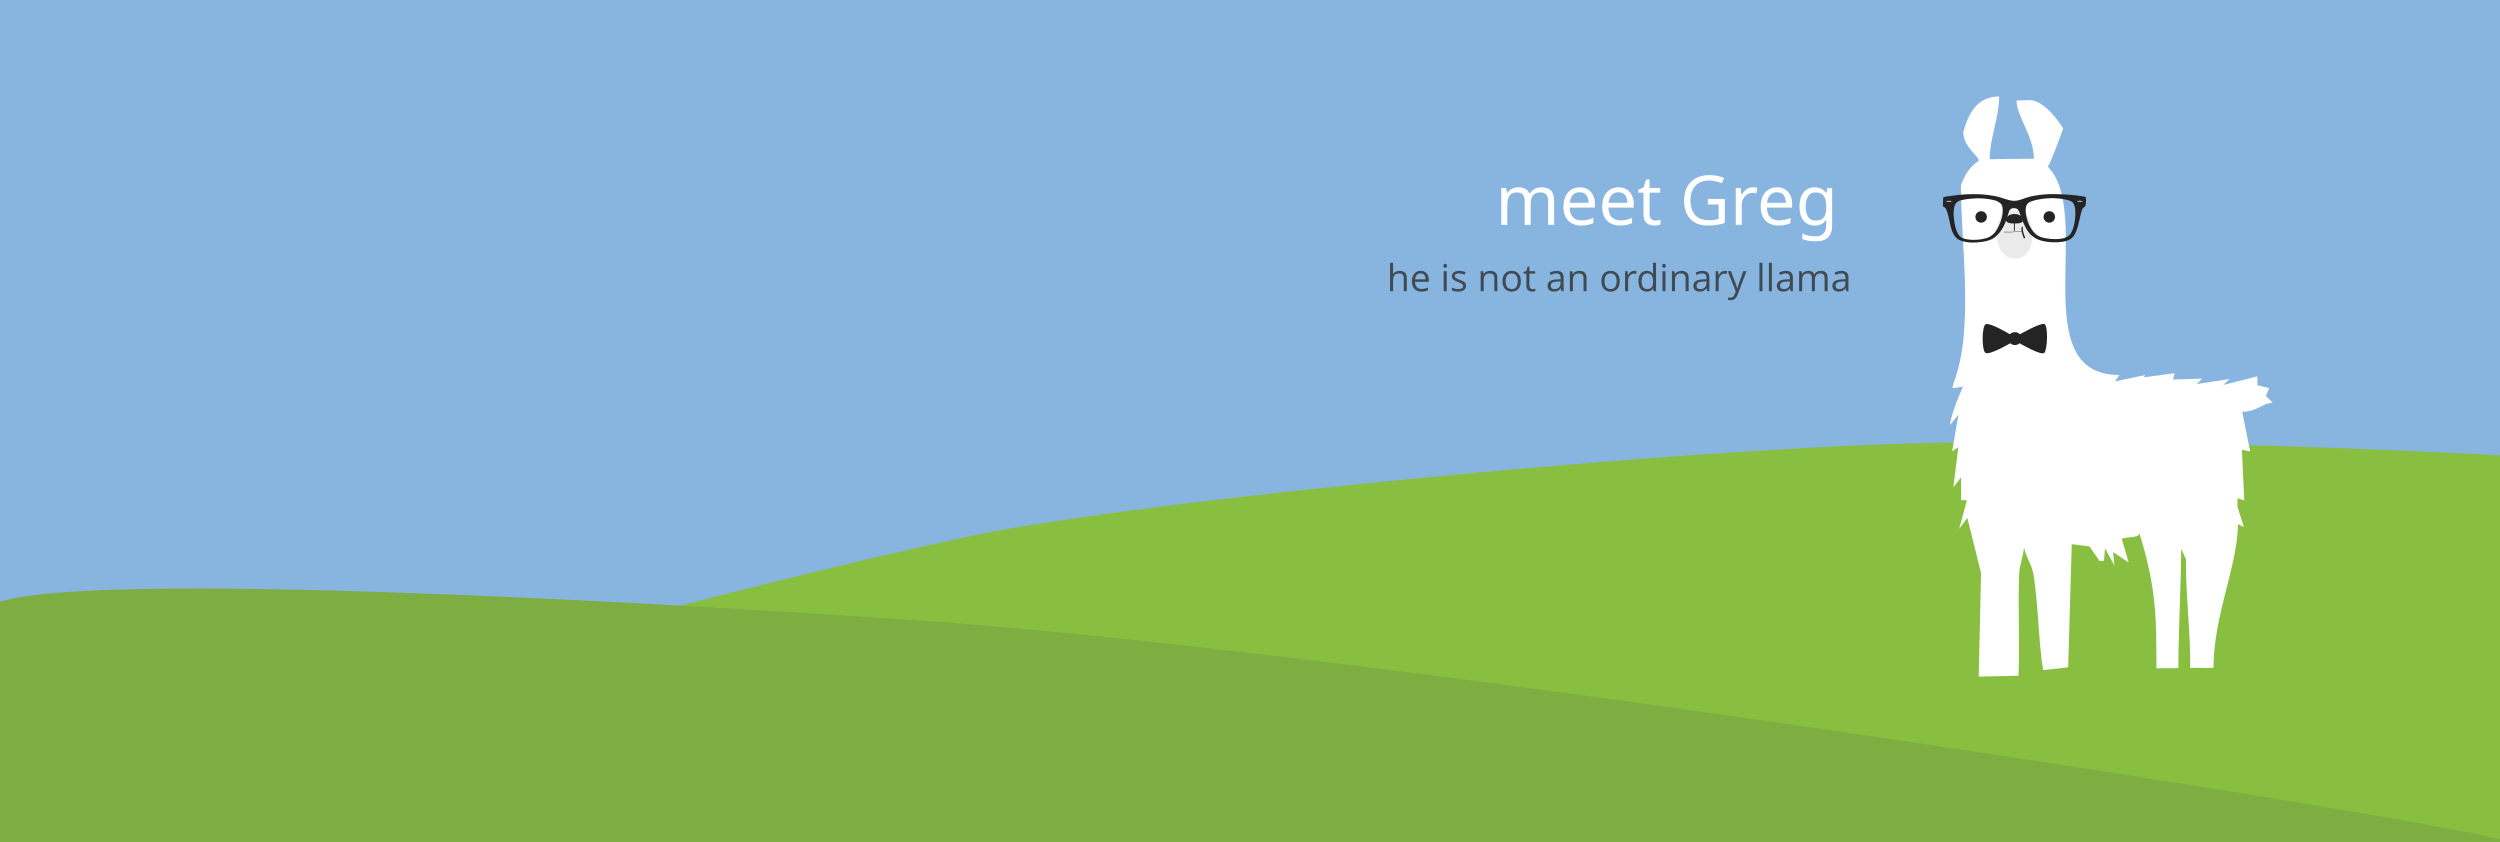
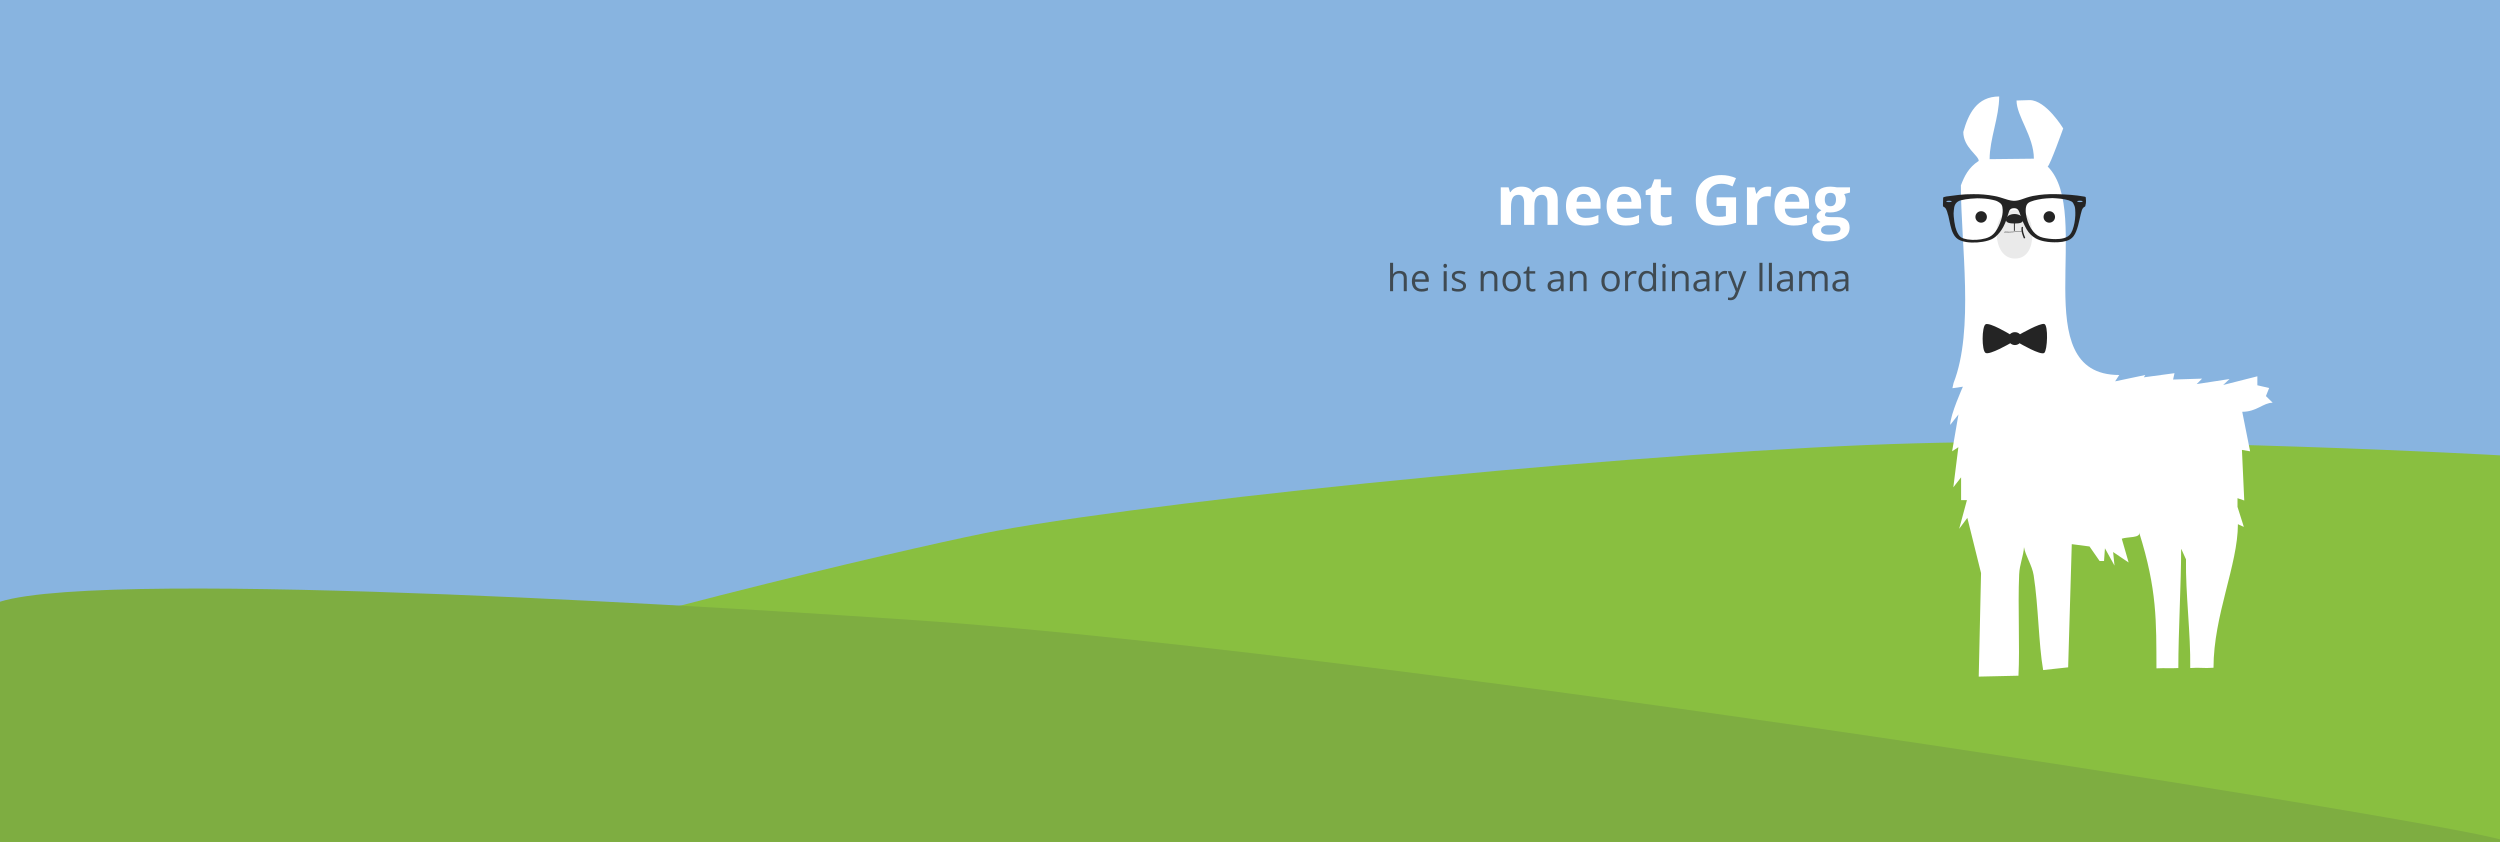
<svg xmlns="http://www.w3.org/2000/svg" version="1.1" id="Warstwa_1" x="0px" y="0px" viewBox="0 0 2480 835.2" style="enable-background:new 0 0 2480 835.2;" xml:space="preserve">
  <style type="text/css">
	.st0{fill:#88B4E0;}
	.st1{fill:#89BF40;}
	.st2{fill:#7EAD41;}
	.st3{display:none;}
	.st4{display:inline;fill:#FFFFFF;}
	.st5{fill:#FFFFFF;}
	.st6{fill:#242424;}
	.st7{fill:#EAEAEA;}
	.st8{display:inline;}
	.st9{display:none;fill:#FFFFFF;enable-background:new    ;}
- 	.st10{font-family:'Roboto-Medium';}
+ 	.st10{font-family:'Open Sans';}
	.st11{font-size:140px;}
- 	.st12{font-family:'OpenSans-Bold';}
+ 	.st12{font-family:'Open Sans'; font-weight: 700}
	.st13{font-size:68.18px;}
	.st14{fill:#3F4A52;}
- 	.st15{font-family:'OpenSans';}
+ 	.st15{font-family:'Open Sans';}
	.st16{font-size:37.071px;}

- 
-     #eye1, #eye2 {
-         animation: eyes 3s infinite step-start 0s;
-     }
- 
-     #cheek {
-         animation-name: chew;
-         animation-duration: 3s;
-         animation-iteration-count: infinite;
-         animation-timing-function: ease-out;
-         transform-origin: right bottom;
-         animation-fill-mode: backwards;
-     }
-     @keyframes eyes {
-         0%, 100% {
-             opacity: 0;
-         }
- 
-         5%, 98% {
-             opacity: 1;
-         }
-     }
- 
-     @keyframes chew {
-         0%, 100% { transform: rotate(0deg) scaleX(1) }
-         5%, 60% { transform: rotate(-5deg) scaleX(0.8) }
- 
-     }
</style>
-   <polygon class="st0" points="-1.7,0 2480,0 2480,835.2 0,835.2 " />
-   <path class="st1" d="M2480,835.2V451.7c0,0-331.7-18.7-580.4-11.9c-248.8,6.8-725.6,52.9-911.5,86.9c-49.4,9-357,78.2-608.2,158.5  c-213.5,68.1-380,150-379.9,150H2480z" />
-   <path class="st2" d="M0,835.2h2480c93,2.9-1079.7-186.7-1573.6-220.1c-137.6-9.3-797-52.6-906.4-18.2C0,597-3.7,828.5,0,835.2z" />
-   <g id="clouds" class="st3">
-     <path id="cloud1" class="st4" d="M206.3,75.5H760c0,0,75-71.6,0-63S635.6,43.7,635.6,43.7s88.5-76.2,17-80.6   c-57.9-3.6-49.4,22.1-49.4,22.1s6.8-80.1-27.3-64.7C541.8-64.2,506-16.3,506-16.3c18.7,10.2,0,0,0,0c8.6-24.2-25.1-6.8-25.1-6.8   c14.7-13.8,42.1-78.6-12.4-73.4C414-91.4,361.2-62.4,366.3-43.7c5.1,18.7,80.1-156.7-22.1-102.2s-52.8,93.4-44.3,105.5   s-71.6-50.9-71.6-13.5s56.2,90.3,56.2,90.3s-42.6-69.9-71.6-42.6C184.2,20.9,206.3,75.5,206.3,75.5z" />
-     <path id="cloud2" class="st4" d="M798.2-156.6h329.2c0,0,44.6-42.5,0-37.5c-44.6,5.1-74,18.5-74,18.5s52.6-45.3,10.1-47.9   c-34.4-2.1-29.4,13.2-29.4,13.2s4.1-47.6-16.2-38.5s-41.6,37.6-41.6,37.6c11.1,6.1,0,0,0,0c5.1-14.4-14.9-4-14.9-4   c8.7-8.2,25.1-46.7-7.4-43.7c-32.4,3-63.8,20.3-60.8,31.4c3,11.1,47.6-93.2-13.2-60.8s-31.4,55.5-26.3,62.7   c5.1,7.2-42.5-30.3-42.5-8s33.4,53.7,33.4,53.7s-25.3-41.5-42.5-25.3S798.2-156.6,798.2-156.6z" />
-     <path id="cloud3" class="st4" d="M1303.3-26.2H1746c0,0,59.9-57.2,0-50.4s-99.4,24.9-99.4,24.9s70.7-60.9,13.6-64.4   c-46.3-2.9-39.5,17.7-39.5,17.7s5.4-64-21.8-51.8c-27.2,12.3-55.9,50.5-55.9,50.5c15,8.2,0,0,0,0c6.8-19.3-20-5.4-20-5.4   c11.8-11,33.7-62.8-9.9-58.7c-43.6,4.1-85.8,27.2-81.7,42.2s64-125.3-17.7-81.7s-42.2,74.7-35.4,84.3c6.8,9.7-57.2-40.7-57.2-10.8   s45,72.2,45,72.2s-34.1-55.8-57.2-34.1C1285.6-69.8,1303.3-26.2,1303.3-26.2z" />
-   </g>
-   <g id="lama">
-     <g id="body">
-       <g>
-         <path class="st5" d="M2224.3,408.5c14.5,0,20.7-9,30.2-9c-2.2-2.2-4.5-4.4-6.7-6.6c1.1-2.7,2.1-5.4,3.2-8     c-3.9-0.9-7.8-1.8-11.7-2.7c0-3,0-5.9,0-8.9c-11.3,2.9-22.6,5.7-33.9,8.6c2.1-2,4.2-3.9,6.3-5.9c-10.9,1.7-21.7,3.4-32.6,5     c1.8-1.8,3.6-3.6,5.4-5.4c-9.6,0.3-19.2,0.6-28.8,0.9c0.5-2.1,0.9-4.2,1.4-6.3c-10.1,1.4-20.2,2.7-30.4,4.1     c0.5-0.8,0.9-1.5,1.4-2.3c-10,2.1-19.9,4.2-29.9,6.3c1.4-2.1,2.7-4.2,4.1-6.3c-94.4,0-24.7-160.6-71-206.8     c2.4-1.3,15.4-37.8,15.4-37.8s-16.9-28.1-33.3-28.1c-2.2,0-10.8,0.4-13,0.4c0,15.6,17.2,35.5,17.2,57.7     c-14.6,0.2-29.3,0.3-43.9,0.5c0-19.9,9.5-41.8,9.5-62.2c-22.2,0-30.6,17.3-35.6,35.2c0,15.3,15.3,23.3,15.3,28.7     c-10.3,6.7-14.3,15.4-17.7,24.3c0,58.5,13.4,143.3-7.3,196.1c-0.4,1.7-0.8,3.4-1.1,5.1c3.5-0.5,7-1,10.4-1.5     c0,0-12.6,27.9-12.6,37.9c2.7-3.5,5.4-6.9,8.2-10.4c-2.1,12.2-4.2,24.4-6.3,36.6c2.1-1.4,4.1-2.8,6.2-4.1     c-1.7,13.3-3.3,26.5-5,39.8c2.6-3.3,5.1-6.6,7.7-9.9c0,7.5,0,15.1,0,22.6c1.9,0,3.9,0,5.8,0c-2.6,9.5-5.1,19-7.7,28.5     c2.7-3.6,5.4-7.2,8.1-10.9c4.5,18.3,9.1,36.5,13.6,54.8c-0.8,34.2-1.5,68.5-2.3,102.7c13.1-0.3,26.3-0.6,39.4-0.9     c1.5-28.5-0.7-67.6,0.7-100.4c0.4-10.1,4.3-18.3,4.8-27.1c1.5,8.7,8,17.8,9.6,27.9c4.8,31.1,4.8,67.3,9.4,94     c8.3-0.9,16.6-1.8,24.8-2.7c1.2-40.7,2.4-81.5,3.6-122.2c5.9,0.8,11.7,1.5,17.6,2.3c3.3,4.8,6.6,9.6,10,14.4c1.5,0,3,0,4.4,0     c0.3-4.2,0.6-8.4,0.9-12.6c3.2,5.7,6.3,11.4,9.5,17.2c-0.5-4.5-0.9-9-1.4-13.5c5.1,3.5,10.2,6.9,15.4,10.4     c-2.3-7.8-4.5-15.7-6.8-23.6c5.7-2.1,19-0.5,17.2-6.3c18,57.1,17,88.4,17.2,134.9c10.3-0.5,11.5,0.2,21.7-0.3     c0-34.9,2.8-84.6,2.8-118.2c0-0.6,4.8,10.7,4.8,10.2c-0.5,34.8,4.7,73.2,4.2,108c10.4-0.8,12.7,0.5,23.1-0.3     c0-51.9,24.2-102,24.2-142.4c2,0.9,3.9,1.8,5.9,2.7c-2.1-6.6-4.2-13.3-6.3-19.9c0-2.9,0-5.7,0-8.6c2.2,0.8,4.5,1.5,6.7,2.3     c-0.8-16.7-1.5-33.5-2.3-50.2c2.7,0.5,5.4,0.9,8.1,1.4C2229.4,434.6,2226.9,421.6,2224.3,408.5z" />
-       </g>
+   <g id="foreground">
+     <polygon class="st0" points="-1.7,0 2480,0 2480,835.2 0,835.2 " />
+     <path class="st1" d="M2480,835.2V451.7c0,0-331.7-18.7-580.4-11.9c-248.8,6.8-725.6,52.9-911.5,86.9c-49.4,9-357,78.2-608.2,158.5   c-213.5,68.1-380,150-379.9,150H2480z" />
+     <path class="st2" d="M0,835.2h2480c93,2.9-1079.7-186.7-1573.6-220.1c-137.6-9.3-797-52.6-906.4-18.2C0,597-3.7,828.5,0,835.2z" />
+     <g id="clouds" class="st3">
+       <path id="cloud1" class="st4" d="M206.3,75.5H760c0,0,75-71.6,0-63S635.6,43.7,635.6,43.7s88.5-76.2,17-80.6    c-57.9-3.6-49.4,22.1-49.4,22.1s6.8-80.1-27.3-64.7C541.8-64.2,506-16.3,506-16.3c18.7,10.2,0,0,0,0c8.6-24.2-25.1-6.8-25.1-6.8    c14.7-13.8,42.1-78.6-12.4-73.4C414-91.4,361.2-62.4,366.3-43.7c5.1,18.7,80.1-156.7-22.1-102.2s-52.8,93.4-44.3,105.5    s-71.6-50.9-71.6-13.5s56.2,90.3,56.2,90.3s-42.6-69.9-71.6-42.6C184.2,20.9,206.3,75.5,206.3,75.5z" />
+       <path id="cloud2" class="st4" d="M798.2-156.6h329.2c0,0,44.6-42.5,0-37.5c-44.6,5.1-74,18.5-74,18.5s52.6-45.3,10.1-47.9    c-34.4-2.1-29.4,13.2-29.4,13.2s4.1-47.6-16.2-38.5s-41.6,37.6-41.6,37.6c11.1,6.1,0,0,0,0c5.1-14.4-14.9-4-14.9-4    c8.7-8.2,25.1-46.7-7.4-43.7c-32.4,3-63.8,20.3-60.8,31.4c3,11.1,47.6-93.2-13.2-60.8s-31.4,55.5-26.3,62.7    c5.1,7.2-42.5-30.3-42.5-8s33.4,53.7,33.4,53.7s-25.3-41.5-42.5-25.3S798.2-156.6,798.2-156.6z" />
+       <path id="cloud3" class="st4" d="M1303.3-26.2H1746c0,0,59.9-57.2,0-50.4s-99.4,24.9-99.4,24.9s70.7-60.9,13.6-64.4    c-46.3-2.9-39.5,17.7-39.5,17.7s5.4-64-21.8-51.8c-27.2,12.3-55.9,50.5-55.9,50.5c15,8.2,0,0,0,0c6.8-19.3-20-5.4-20-5.4    c11.8-11,33.7-62.8-9.9-58.7c-43.6,4.1-85.8,27.2-81.7,42.2s64-125.3-17.7-81.7s-42.2,74.7-35.4,84.3c6.8,9.7-57.2-40.7-57.2-10.8    s45,72.2,45,72.2s-34.1-55.8-57.2-34.1C1285.6-69.8,1303.3-26.2,1303.3-26.2z" />
    </g>
-     <g id="head">
-       <g id="eye1">
+     <g id="lama">
+       <g id="body">
        <g>
-           <ellipse class="st6" cx="1965.3" cy="215.2" rx="5.7" ry="5.7" />
+           <path class="st5" d="M2224.3,408.5c14.5,0,20.7-9,30.2-9c-2.2-2.2-4.5-4.4-6.7-6.6c1.1-2.7,2.1-5.4,3.2-8      c-3.9-0.9-7.8-1.8-11.7-2.7c0-3,0-5.9,0-8.9c-11.3,2.9-22.6,5.7-33.9,8.6c2.1-2,4.2-3.9,6.3-5.9c-10.9,1.7-21.7,3.4-32.6,5      c1.8-1.8,3.6-3.6,5.4-5.4c-9.6,0.3-19.2,0.6-28.8,0.9c0.5-2.1,0.9-4.2,1.4-6.3c-10.1,1.4-20.2,2.7-30.4,4.1      c0.5-0.8,0.9-1.5,1.4-2.3c-10,2.1-19.9,4.2-29.9,6.3c1.4-2.1,2.7-4.2,4.1-6.3c-94.4,0-24.7-160.6-71-206.8      c2.4-1.3,15.4-37.8,15.4-37.8s-16.9-28.1-33.3-28.1c-2.2,0-10.8,0.4-13,0.4c0,15.6,17.2,35.5,17.2,57.7      c-14.6,0.2-29.3,0.3-43.9,0.5c0-19.9,9.5-41.8,9.5-62.2c-22.2,0-30.6,17.3-35.6,35.2c0,15.3,15.3,23.3,15.3,28.7      c-10.3,6.7-14.3,15.4-17.7,24.3c0,58.5,13.4,143.3-7.3,196.1c-0.4,1.7-0.8,3.4-1.1,5.1c3.5-0.5,7-1,10.4-1.5      c0,0-12.6,27.9-12.6,37.9c2.7-3.5,5.4-6.9,8.2-10.4c-2.1,12.2-4.2,24.4-6.3,36.6c2.1-1.4,4.1-2.8,6.2-4.1      c-1.7,13.3-3.3,26.5-5,39.8c2.6-3.3,5.1-6.6,7.7-9.9c0,7.5,0,15.1,0,22.6c1.9,0,3.9,0,5.8,0c-2.6,9.5-5.1,19-7.7,28.5      c2.7-3.6,5.4-7.2,8.1-10.9c4.5,18.3,9.1,36.5,13.6,54.8c-0.8,34.2-1.5,68.5-2.3,102.7c13.1-0.3,26.3-0.6,39.4-0.9      c1.5-28.5-0.7-67.6,0.7-100.4c0.4-10.1,4.3-18.3,4.8-27.1c1.5,8.7,8,17.8,9.6,27.9c4.8,31.1,4.8,67.3,9.4,94      c8.3-0.9,16.6-1.8,24.8-2.7c1.2-40.7,2.4-81.5,3.6-122.2c5.9,0.8,11.7,1.5,17.6,2.3c3.3,4.8,6.6,9.6,10,14.4c1.5,0,3,0,4.4,0      c0.3-4.2,0.6-8.4,0.9-12.6c3.2,5.7,6.3,11.4,9.5,17.2c-0.5-4.5-0.9-9-1.4-13.5c5.1,3.5,10.2,6.9,15.4,10.4      c-2.3-7.8-4.5-15.7-6.8-23.6c5.7-2.1,19-0.5,17.2-6.3c18,57.1,17,88.4,17.2,134.9c10.3-0.5,11.5,0.2,21.7-0.3      c0-34.9,2.8-84.6,2.8-118.2c0-0.6,4.8,10.7,4.8,10.2c-0.5,34.8,4.7,73.2,4.2,108c10.4-0.8,12.7,0.5,23.1-0.3      c0-51.9,24.2-102,24.2-142.4c2,0.9,3.9,1.8,5.9,2.7c-2.1-6.6-4.2-13.3-6.3-19.9c0-2.9,0-5.7,0-8.6c2.2,0.8,4.5,1.5,6.7,2.3      c-0.8-16.7-1.5-33.5-2.3-50.2c2.7,0.5,5.4,0.9,8.1,1.4C2229.4,434.6,2226.9,421.6,2224.3,408.5z" />
        </g>
      </g>
-       <g id="eye2">
-         <g>
-           <ellipse class="st6" cx="2032.9" cy="215.2" rx="5.7" ry="5.7" />
-         </g>
-       </g>
-       <g id="mouth_1_">
-         <g id="Elipsa_3">
+       <g id="head">
+         <g id="eye1">
          <g>
-             <path class="st7" d="M1998.9,208.3c-11.8,0-18.9,10.8-18.3,24.1s6.7,24.1,18.3,24.1c11.8,0,17.2-10.5,17.2-23.8       C2016.1,219.4,2010.6,208.3,1998.9,208.3z" />
+             <ellipse class="st6" cx="1965.3" cy="215.2" rx="5.7" ry="5.7" />
          </g>
        </g>
-         <g id="smile" class="st3">
-           <g class="st8">
-             <path class="st6" d="M2004.7,228.8c-3.6,1.6-10.3,0-11.7,0c-2.5,0.1-5.3-3.4-5.3-3.4v0.9c0,0,2.4,4.3,5.3,4.3       c3.2,0,8.7,1,11.7-0.9c2.7-1.6,4-3.3,4-3.3v-0.9C2008.7,225.5,2007.7,227.5,2004.7,228.8z" />
+         <g id="eye2">
+           <g>
+             <ellipse class="st6" cx="2032.9" cy="215.2" rx="5.7" ry="5.7" />
          </g>
        </g>
-         <g id="face">
-           <g>
-             <path class="st6" d="M2005.9,229c-5.6,0.9-11.2,1.2-16.9,0.9c-0.3,0-1.6,0.5-1,0.5c5.9,0.2,11.7-0.1,17.6-1       C2006.1,229.3,2006.9,228.8,2005.9,229L2005.9,229z" />
+         <g id="mouth_1_">
+           <g id="Elipsa_3">
+             <g>
+               <path class="st7" d="M1998.9,208.3c-11.8,0-18.9,10.8-18.3,24.1s6.7,24.1,18.3,24.1c11.8,0,17.2-10.5,17.2-23.8        C2016.1,219.4,2010.6,208.3,1998.9,208.3z" />
+             </g>
          </g>
-         </g>
-         <g id="cheek">
-           <g>
-             <path class="st6" d="M2005.4,225.5c-0.6,4,0.8,7.1,2.2,10.8c0.2,0.4,1.6,0,1.4-0.4c-1.4-3.7-2.8-6.7-2.2-10.7       C2006.9,224.9,2005.5,225.1,2005.4,225.5L2005.4,225.5z" />
+           <g id="smile" class="st3">
+             <g class="st8">
+               <path class="st6" d="M2004.7,228.8c-3.6,1.6-10.3,0-11.7,0c-2.5,0.1-5.3-3.4-5.3-3.4v0.9c0,0,2.4,4.3,5.3,4.3        c3.2,0,8.7,1,11.7-0.9c2.7-1.6,4-3.3,4-3.3v-0.9C2008.7,225.5,2007.7,227.5,2004.7,228.8z" />
+             </g>
          </g>
-         </g>
-         <g id="noseline">
-           <g>
-             <polygon class="st6" points="1997.8,217.2 1997.8,229 1998.7,229 1998.7,217.2      " />
+           <g id="face">
+             <g>
+               <path class="st6" d="M2005.9,229c-5.6,0.9-11.2,1.2-16.9,0.9c-0.3,0-1.6,0.5-1,0.5c5.9,0.2,11.7-0.1,17.6-1        C2006.1,229.3,2006.9,228.8,2005.9,229L2005.9,229z" />
+             </g>
          </g>
-         </g>
-         <g id="nose">
-           <g>
-             <path class="st6" d="M1998.4,212.3c-4.7,0-8.5,2.5-8.5,5.7s4.1,3.7,8.8,3.7c4.7,0,8.2-0.6,8.2-3.7S2003.1,212.3,1998.4,212.3z" />
+           <g id="cheek">
+             <g>
+               <path class="st6" d="M2005.4,225.5c-0.6,4,0.8,7.1,2.2,10.8c0.2,0.4,1.6,0,1.4-0.4c-1.4-3.7-2.8-6.7-2.2-10.7        C2006.9,224.9,2005.5,225.1,2005.4,225.5L2005.4,225.5z" />
+             </g>
+           </g>
+           <g id="noseline">
+             <g>
+               <polygon class="st6" points="1997.8,217.2 1997.8,229 1998.7,229 1998.7,217.2      " />
+             </g>
+           </g>
+           <g id="nose">
+             <g>
+               <path class="st6" d="M1998.4,212.3c-4.7,0-8.5,2.5-8.5,5.7s4.1,3.7,8.8,3.7c4.7,0,8.2-0.6,8.2-3.7S2003.1,212.3,1998.4,212.3z" />
+             </g>
          </g>
        </g>
      </g>
-     </g>
-     <g id="tie">
-       <g>
-         <path class="st6" d="M2028,321.4c-4.1-1.3-24.2,10.2-24.2,10.2c-1.2-1.3-3-2.1-5-2.1s-3.8,0.8-5,2.1c0,0-20.2-12.2-24.1-9.9     c-3.8,2.2-4,26.1,0,28.4c4,2.4,24.5-9.6,24.5-9.6c1.2,1.1,2.8,1.8,4.6,1.8s3.4-0.7,4.6-1.8c0,0,21.1,12.4,24.5,9.6     C2031.1,347.3,2032,322.7,2028,321.4z" />
+       <g id="tie">
+         <g>
+           <path class="st6" d="M2028,321.4c-4.1-1.3-24.2,10.2-24.2,10.2c-1.2-1.3-3-2.1-5-2.1s-3.8,0.8-5,2.1c0,0-20.2-12.2-24.1-9.9      c-3.8,2.2-4,26.1,0,28.4c4,2.4,24.5-9.6,24.5-9.6c1.2,1.1,2.8,1.8,4.6,1.8s3.4-0.7,4.6-1.8c0,0,21.1,12.4,24.5,9.6      C2031.1,347.3,2032,322.7,2028,321.4z" />
+         </g>
+       </g>
+       <g id="glasses">
+         <g>
+           <path class="st6" d="M2069.3,199.1c0-1-0.1-2-0.2-3c0-0.5-0.2-0.7-0.7-0.9c-0.3-0.1-0.6-0.2-0.9-0.2c-4.4-0.7-8.8-1.4-13.3-1.7      c-3.6-0.3-7.1-0.4-10.7-0.6c-6.9-0.3-13.7-0.2-20.6,0.7c-4.2,0.5-8.3,1.3-12.3,2.6c-2,0.7-4,1.4-6.1,2.1c-3.2,1-6.4,1.5-9.7,0.8      c-2-0.4-3.9-0.9-5.9-1.6c-3.5-1.1-6.9-2.3-10.6-2.9c-7-1.3-14.1-1.9-20.7-1.8c-5.4,0-10.2,0.2-15,0.8c-3.9,0.5-7.9,1-11.8,1.5      c-0.8,0.1-1.7,0.4-2.5,0.6c-0.4,0.1-0.7,0.4-0.7,0.9c-0.1,2.3-0.2,4.7-0.2,7c0,0.4,0.1,0.7,0.1,1.1c0,0.3,0.2,0.5,0.5,0.6      s0.6,0.3,0.9,0.5c1.3,0.9,1.9,2.3,2.4,3.7c0.4,1,0.6,2.1,0.9,3.1c0.2,0.6,0.4,1.3,0.6,1.9c0.7,3.1,1.3,6.1,2,9.2      c0.7,2.9,1.5,5.8,2.9,8.4c1.5,3,3.7,5.3,6.9,6.6c1.9,0.8,3.9,1.3,5.9,1.6c3.6,0.6,7.2,0.6,10.9,0.4c3.7-0.3,7.3-0.8,10.9-1.9      c2.6-0.8,5.1-1.9,7.2-3.7c3.2-2.8,5.8-6.1,7.8-9.9s3.4-7.8,4.6-11.9c0.4-1.2,0.7-2.3,1.1-3.5c0.6-1.7,1.8-2.7,3.6-3      c0.6-0.1,1.2-0.1,1.7-0.1c1.3,0.1,2.6,0.4,3.5,1.5c0.4,0.5,0.8,1,1,1.6c0.5,1.1,1,2.3,1.3,3.4c1.6,5,3.7,9.8,6.3,14.4      c2.2,3.8,5.1,6.8,8.9,9c2.7,1.5,5.6,2.4,8.6,3c4.5,0.9,9.1,1.1,13.7,0.9c2.8-0.1,5.5-0.5,8.2-1.3c2.7-0.8,5.2-2.2,7-4.5      c1.2-1.5,2-3.2,2.7-4.9c1.5-3.7,2.5-7.6,3.3-11.4c0.4-1.9,0.9-3.8,1.3-5.7c0.2-1,0.5-2,0.8-2.9s0.5-1.9,1-2.6      c0.6-0.8,1.2-1.6,2.1-1.9c0.4-0.2,0.6-0.4,0.7-0.9c0.1-0.3,0.1-0.6,0.1-0.9C2069.3,201.9,2069.3,200.5,2069.3,199.1z       M1933.4,200.5c-1.5,0-2.7-0.3-2.7-0.7s1.2-0.7,2.7-0.7s2.7,0.3,2.7,0.7S1934.9,200.5,1933.4,200.5z M1985.9,215.4      c-1,4.1-2.5,7.9-4.6,11.6c-1.1,2-2.4,3.8-4.1,5.4c-2.2,2.1-4.8,3.3-7.7,4.1c-5.8,1.5-11.7,1.9-17.7,1c-1.2-0.2-2.3-0.5-3.5-0.8      c-2.4-0.6-4.2-2-5.5-4.1c-1.5-2.3-2.4-4.8-3.1-7.4c-0.8-3.4-1.3-6.9-1.6-10.5c-0.2-2-0.2-4.1,0.1-6.1c0.1-1,0.2-2.1,0.4-3.1      c0.8-3.6,3-5.8,6.5-6.8c3.2-0.8,6.5-1.3,9.8-1.6c2.4-0.2,4.9-0.3,6.5-0.4c5.6,0.1,10.3,0.4,15,1.5c1.9,0.4,3.8,0.8,5.5,1.8      c0.9,0.5,1.7,1,2.4,1.6c1.2,1,1.9,2.4,2.1,4C1987,209,1986.6,212.2,1985.9,215.4z M2055.9,228.3c-0.7,1.9-1.7,3.6-3.1,5      c-1.6,1.6-3.6,2.4-5.7,3c-2.7,0.7-5.4,0.9-8.1,0.9c-4.2,0-8.2-0.5-12.3-1.4c-4-0.9-7.2-3-9.8-6.2c-3.3-4.1-5.4-8.8-6.5-13.9      c-0.5-2.4-1-4.8-0.9-7.2c0-1.1,0.1-2.1,0.3-3.2c0.5-2.6,2-4.3,4.4-5.2c2.4-1,4.9-1.6,7.4-2.1c2.8-0.6,5.6-1,8.4-1.2      c2.2-0.1,4.4-0.2,5.9-0.3c5.9,0.3,11.1,0.7,16.2,2.2c0.9,0.3,1.8,0.7,2.7,1.1c0.8,0.4,1.5,1,1.9,1.9c0.5,0.9,0.9,1.8,1.3,2.8      c0.4,1.1,0.5,2.3,0.6,3.5c0.1,1.9,0.2,3.8,0.1,5.7C2058.5,218.8,2057.6,223.6,2055.9,228.3z M2063.3,200.5      c-1.5,0-2.7-0.3-2.7-0.7s1.2-0.7,2.7-0.7s2.7,0.3,2.7,0.7S2064.8,200.5,2063.3,200.5z" />
+         </g>
      </g>
    </g>
-     <g id="glasses">
-       <g>
-         <path class="st6" d="M2069.3,199.1c0-1-0.1-2-0.2-3c0-0.5-0.2-0.7-0.7-0.9c-0.3-0.1-0.6-0.2-0.9-0.2c-4.4-0.7-8.8-1.4-13.3-1.7     c-3.6-0.3-7.1-0.4-10.7-0.6c-6.9-0.3-13.7-0.2-20.6,0.7c-4.2,0.5-8.3,1.3-12.3,2.6c-2,0.7-4,1.4-6.1,2.1c-3.2,1-6.4,1.5-9.7,0.8     c-2-0.4-3.9-0.9-5.9-1.6c-3.5-1.1-6.9-2.3-10.6-2.9c-7-1.3-14.1-1.9-20.7-1.8c-5.4,0-10.2,0.2-15,0.8c-3.9,0.5-7.9,1-11.8,1.5     c-0.8,0.1-1.7,0.4-2.5,0.6c-0.4,0.1-0.7,0.4-0.7,0.9c-0.1,2.3-0.2,4.7-0.2,7c0,0.4,0.1,0.7,0.1,1.1c0,0.3,0.2,0.5,0.5,0.6     s0.6,0.3,0.9,0.5c1.3,0.9,1.9,2.3,2.4,3.7c0.4,1,0.6,2.1,0.9,3.1c0.2,0.6,0.4,1.3,0.6,1.9c0.7,3.1,1.3,6.1,2,9.2     c0.7,2.9,1.5,5.8,2.9,8.4c1.5,3,3.7,5.3,6.9,6.6c1.9,0.8,3.9,1.3,5.9,1.6c3.6,0.6,7.2,0.6,10.9,0.4c3.7-0.3,7.3-0.8,10.9-1.9     c2.6-0.8,5.1-1.9,7.2-3.7c3.2-2.8,5.8-6.1,7.8-9.9s3.4-7.8,4.6-11.9c0.4-1.2,0.7-2.3,1.1-3.5c0.6-1.7,1.8-2.7,3.6-3     c0.6-0.1,1.2-0.1,1.7-0.1c1.3,0.1,2.6,0.4,3.5,1.5c0.4,0.5,0.8,1,1,1.6c0.5,1.1,1,2.3,1.3,3.4c1.6,5,3.7,9.8,6.3,14.4     c2.2,3.8,5.1,6.8,8.9,9c2.7,1.5,5.6,2.4,8.6,3c4.5,0.9,9.1,1.1,13.7,0.9c2.8-0.1,5.5-0.5,8.2-1.3c2.7-0.8,5.2-2.2,7-4.5     c1.2-1.5,2-3.2,2.7-4.9c1.5-3.7,2.5-7.6,3.3-11.4c0.4-1.9,0.9-3.8,1.3-5.7c0.2-1,0.5-2,0.8-2.9s0.5-1.9,1-2.6     c0.6-0.8,1.2-1.6,2.1-1.9c0.4-0.2,0.6-0.4,0.7-0.9c0.1-0.3,0.1-0.6,0.1-0.9C2069.3,201.9,2069.3,200.5,2069.3,199.1z      M1933.4,200.5c-1.5,0-2.7-0.3-2.7-0.7s1.2-0.7,2.7-0.7s2.7,0.3,2.7,0.7S1934.9,200.5,1933.4,200.5z M1985.9,215.4     c-1,4.1-2.5,7.9-4.6,11.6c-1.1,2-2.4,3.8-4.1,5.4c-2.2,2.1-4.8,3.3-7.7,4.1c-5.8,1.5-11.7,1.9-17.7,1c-1.2-0.2-2.3-0.5-3.5-0.8     c-2.4-0.6-4.2-2-5.5-4.1c-1.5-2.3-2.4-4.8-3.1-7.4c-0.8-3.4-1.3-6.9-1.6-10.5c-0.2-2-0.2-4.1,0.1-6.1c0.1-1,0.2-2.1,0.4-3.1     c0.8-3.6,3-5.8,6.5-6.8c3.2-0.8,6.5-1.3,9.8-1.6c2.4-0.2,4.9-0.3,6.5-0.4c5.6,0.1,10.3,0.4,15,1.5c1.9,0.4,3.8,0.8,5.5,1.8     c0.9,0.5,1.7,1,2.4,1.6c1.2,1,1.9,2.4,2.1,4C1987,209,1986.6,212.2,1985.9,215.4z M2055.9,228.3c-0.7,1.9-1.7,3.6-3.1,5     c-1.6,1.6-3.6,2.4-5.7,3c-2.7,0.7-5.4,0.9-8.1,0.9c-4.2,0-8.2-0.5-12.3-1.4c-4-0.9-7.2-3-9.8-6.2c-3.3-4.1-5.4-8.8-6.5-13.9     c-0.5-2.4-1-4.8-0.9-7.2c0-1.1,0.1-2.1,0.3-3.2c0.5-2.6,2-4.3,4.4-5.2c2.4-1,4.9-1.6,7.4-2.1c2.8-0.6,5.6-1,8.4-1.2     c2.2-0.1,4.4-0.2,5.9-0.3c5.9,0.3,11.1,0.7,16.2,2.2c0.9,0.3,1.8,0.7,2.7,1.1c0.8,0.4,1.5,1,1.9,1.9c0.5,0.9,0.9,1.8,1.3,2.8     c0.4,1.1,0.5,2.3,0.6,3.5c0.1,1.9,0.2,3.8,0.1,5.7C2058.5,218.8,2057.6,223.6,2055.9,228.3z M2063.3,200.5     c-1.5,0-2.7-0.3-2.7-0.7s1.2-0.7,2.7-0.7s2.7,0.3,2.7,0.7S2064.8,200.5,2063.3,200.5z" />
-       </g>
-     </g>
+     <text transform="matrix(1 0 0 1 1222.21 256.5284)" class="st9 st10 st11">meet Greg</text>
+     <text id="hidden" transform="matrix(1 0 0 1 219.1328 420.7649)" class="st9 st10 st11">he is not an ordinary llama</text>
+     <text transform="matrix(1 0 0 1 1483.432 223.0579)" class="st5 st12 st13">meet Greg</text>
+     <text transform="matrix(1 0 0 1 1375.755 288.9009)" class="st14 st15 st16">he is not an ordinary llama</text>
  </g>
-   <text transform="matrix(1 0 0 1 1222.21 256.5284)" class="st9 st10 st11">meet Greg</text>
-   <text id="hidden" transform="matrix(1 0 0 1 219.1328 420.7649)" class="st9 st10 st11">he is not an ordinary llama</text>
-   <text transform="matrix(1 0 0 1 1483.432 223.0579)" class="st5 st12 st13">meet Greg</text>
-   <text transform="matrix(1 0 0 1 1375.755 288.9009)" class="st14 st15 st16">he is not an ordinary llama</text>
</svg>
